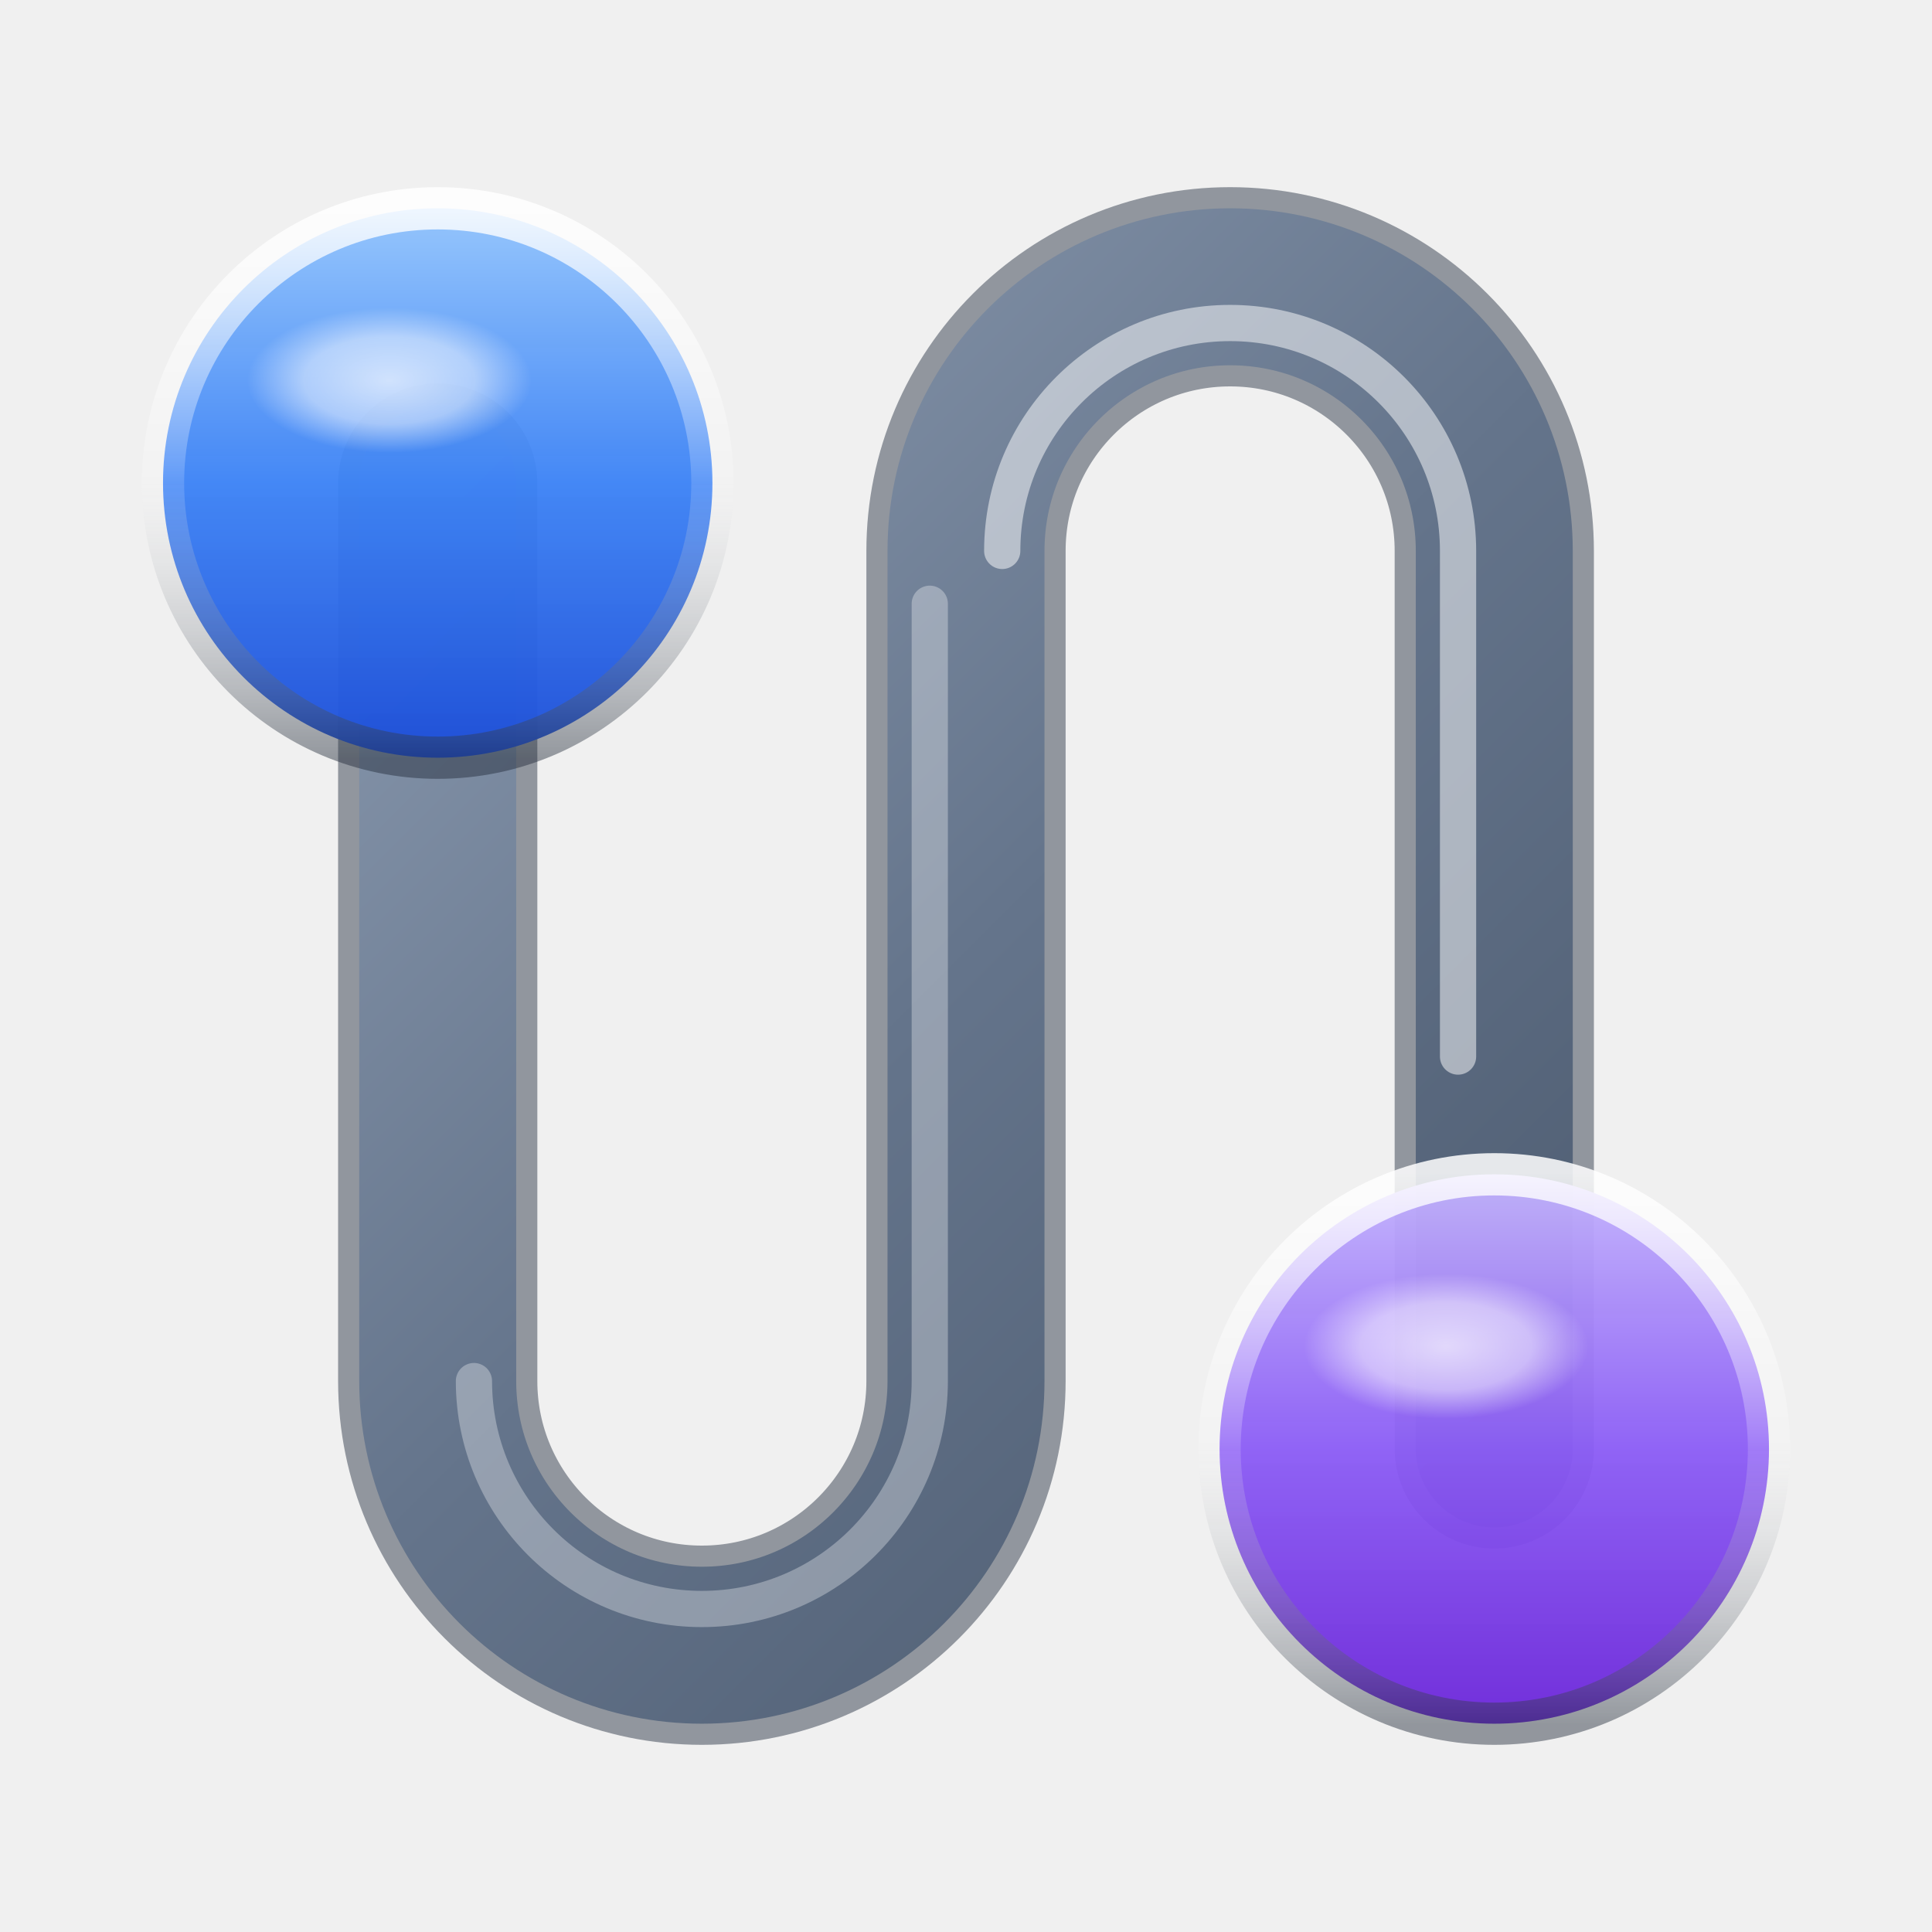
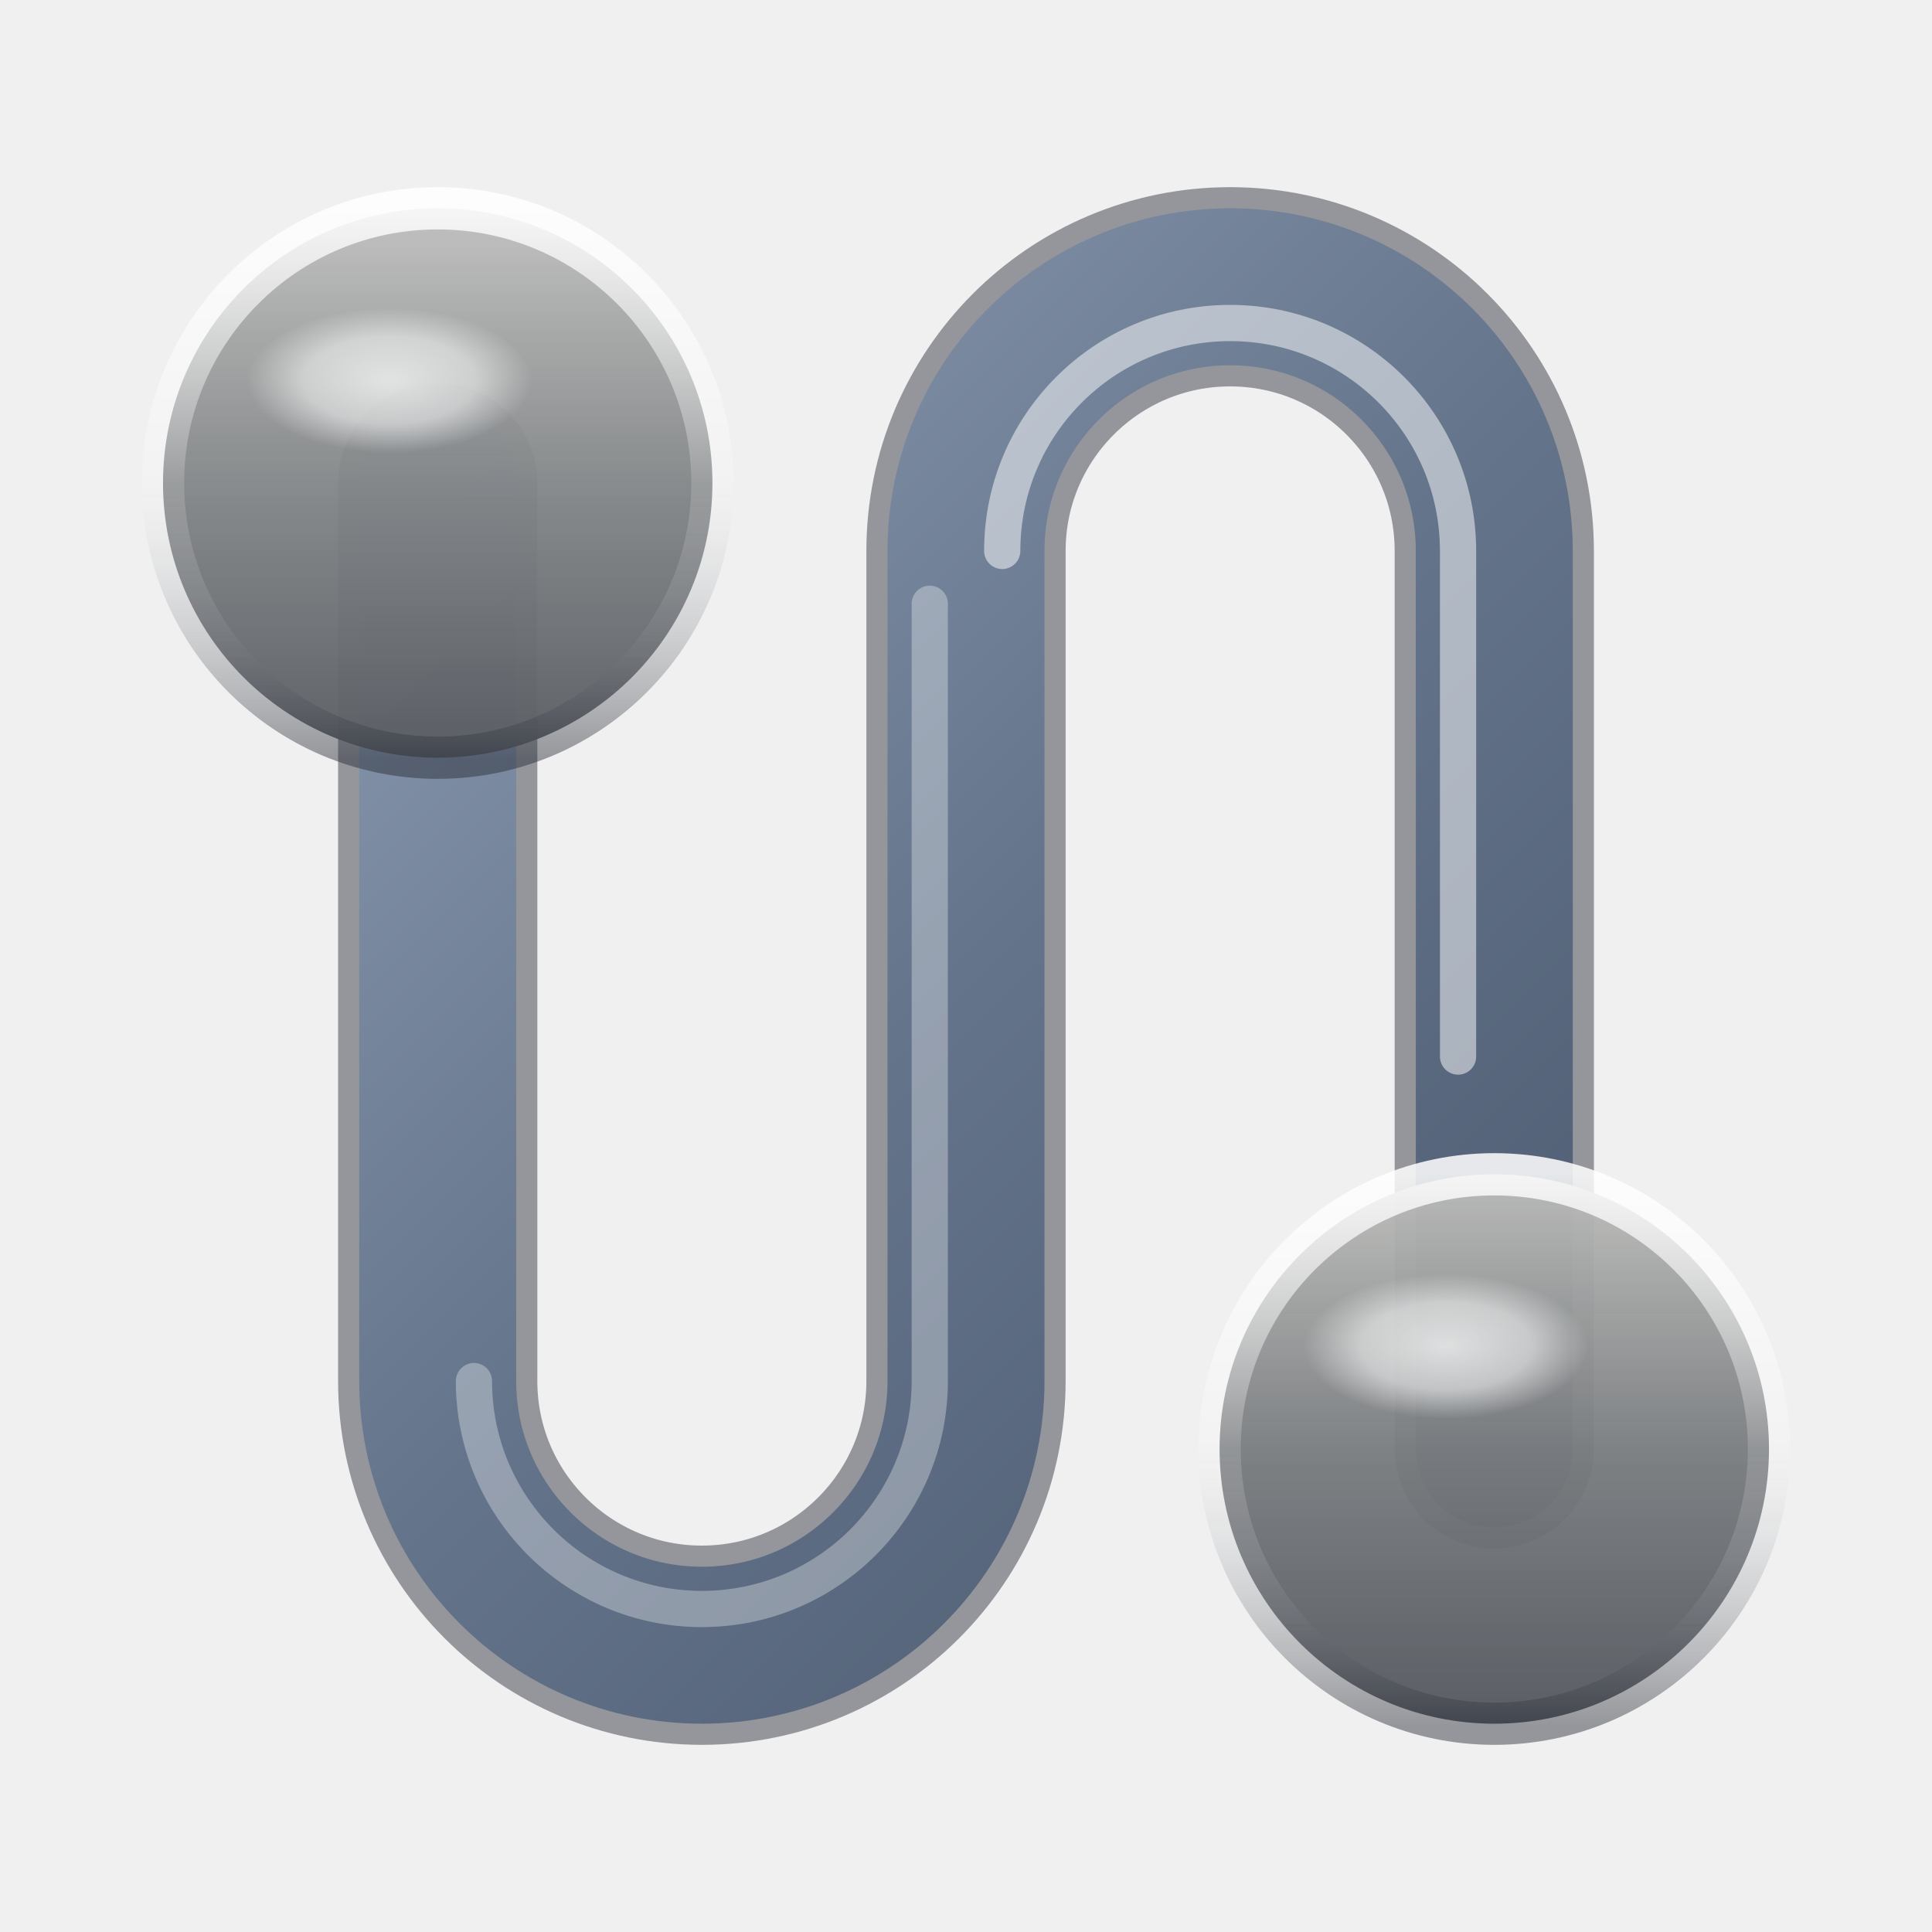
<svg xmlns="http://www.w3.org/2000/svg" viewBox="0 0 64 64">
  <defs>
    <linearGradient id="nBlue" x1="0" y1="0" x2="0" y2="1">
-       <stop offset="0" stop-color="#93C5FD" stop-opacity="0.96" />
-       <stop offset="0.5" stop-color="#3B82F6" stop-opacity="0.95" />
-       <stop offset="1" stop-color="#1D4ED8" stop-opacity="0.97" />
+       <stop offset="0" stop-color="#C0C1BF" stop-opacity="0.96" />
+       <stop offset="0.5" stop-color="#838688" stop-opacity="0.95" />
+       <stop offset="1" stop-color="#595C62" stop-opacity="0.97" />
    </linearGradient>
    <linearGradient id="nPurple" x1="0" y1="0" x2="0" y2="1">
-       <stop offset="0" stop-color="#C4B5FD" stop-opacity="0.96" />
-       <stop offset="0.5" stop-color="#8B5CF6" stop-opacity="0.95" />
-       <stop offset="1" stop-color="#6D28D9" stop-opacity="0.97" />
+       <stop offset="0" stop-color="#BEBFBC" stop-opacity="0.96" />
+       <stop offset="0.5" stop-color="#797C7F" stop-opacity="0.95" />
+       <stop offset="1" stop-color="#55585F" stop-opacity="0.97" />
    </linearGradient>
    <linearGradient id="rim" x1="0" y1="0" x2="0" y2="1">
      <stop offset="0" stop-color="#FFFFFF" stop-opacity="0.85" />
      <stop offset="0.5" stop-color="#FFFFFF" stop-opacity="0.15" />
-       <stop offset="1" stop-color="#1F2937" stop-opacity="0.45" />
+       <stop offset="1" stop-color="#242933" stop-opacity="0.45" />
    </linearGradient>
    <linearGradient id="cord" x1="8" y1="8" x2="56" y2="56" gradientUnits="userSpaceOnUse">
      <stop offset="0" stop-color="#94A3B8" />
      <stop offset="0.5" stop-color="#64748B" />
      <stop offset="1" stop-color="#475569" />
    </linearGradient>
    <radialGradient id="sheen">
      <stop offset="0" stop-color="#FFFFFF" />
      <stop offset="0.6" stop-color="#FFFFFF" stop-opacity="0.7" />
      <stop offset="1" stop-color="#FFFFFF" stop-opacity="0" />
    </radialGradient>
  </defs>
  <g fill="none" stroke-linecap="round">
-     <path d="M49.5 48V18.25a8.75 8.75 0 0 0-17.5 0v27.5a8.75 8.75 0 0 1-17.5 0V16" stroke="#1E293B" stroke-opacity="0.45" stroke-width="6.6" />
+     <path d="M49.5 48V18.25a8.75 8.75 0 0 0-17.5 0v27.5a8.75 8.75 0 0 1-17.5 0V16" stroke="#242933" stroke-opacity="0.45" stroke-width="6.6" />
    <path d="M49.5 48V18.25a8.75 8.75 0 0 0-17.5 0v27.5a8.75 8.75 0 0 1-17.5 0V16" stroke="url(#cord)" stroke-width="5.2" />
    <path d="M48.3 35V18.25a7.55 7.55 0 0 0-15.1 0" stroke="#FFFFFF" stroke-opacity="0.5" stroke-width="1.2" />
    <path d="M30.8 20v25.75a7.55 7.55 0 0 1-15.1 0" stroke="#FFFFFF" stroke-opacity="0.32" stroke-width="1.2" />
  </g>
  <g>
    <circle cx="14.5" cy="16" r="9.1" fill="url(#nBlue)" stroke="url(#rim)" stroke-width="1.4" />
    <ellipse cx="12.9" cy="12.6" rx="4.7" ry="2.4" fill="url(#sheen)" opacity="0.7" />
  </g>
  <g>
    <circle cx="49.5" cy="48" r="9.1" fill="url(#nPurple)" stroke="url(#rim)" stroke-width="1.4" />
    <ellipse cx="47.9" cy="44.6" rx="4.7" ry="2.4" fill="url(#sheen)" opacity="0.7" />
  </g>
</svg>
